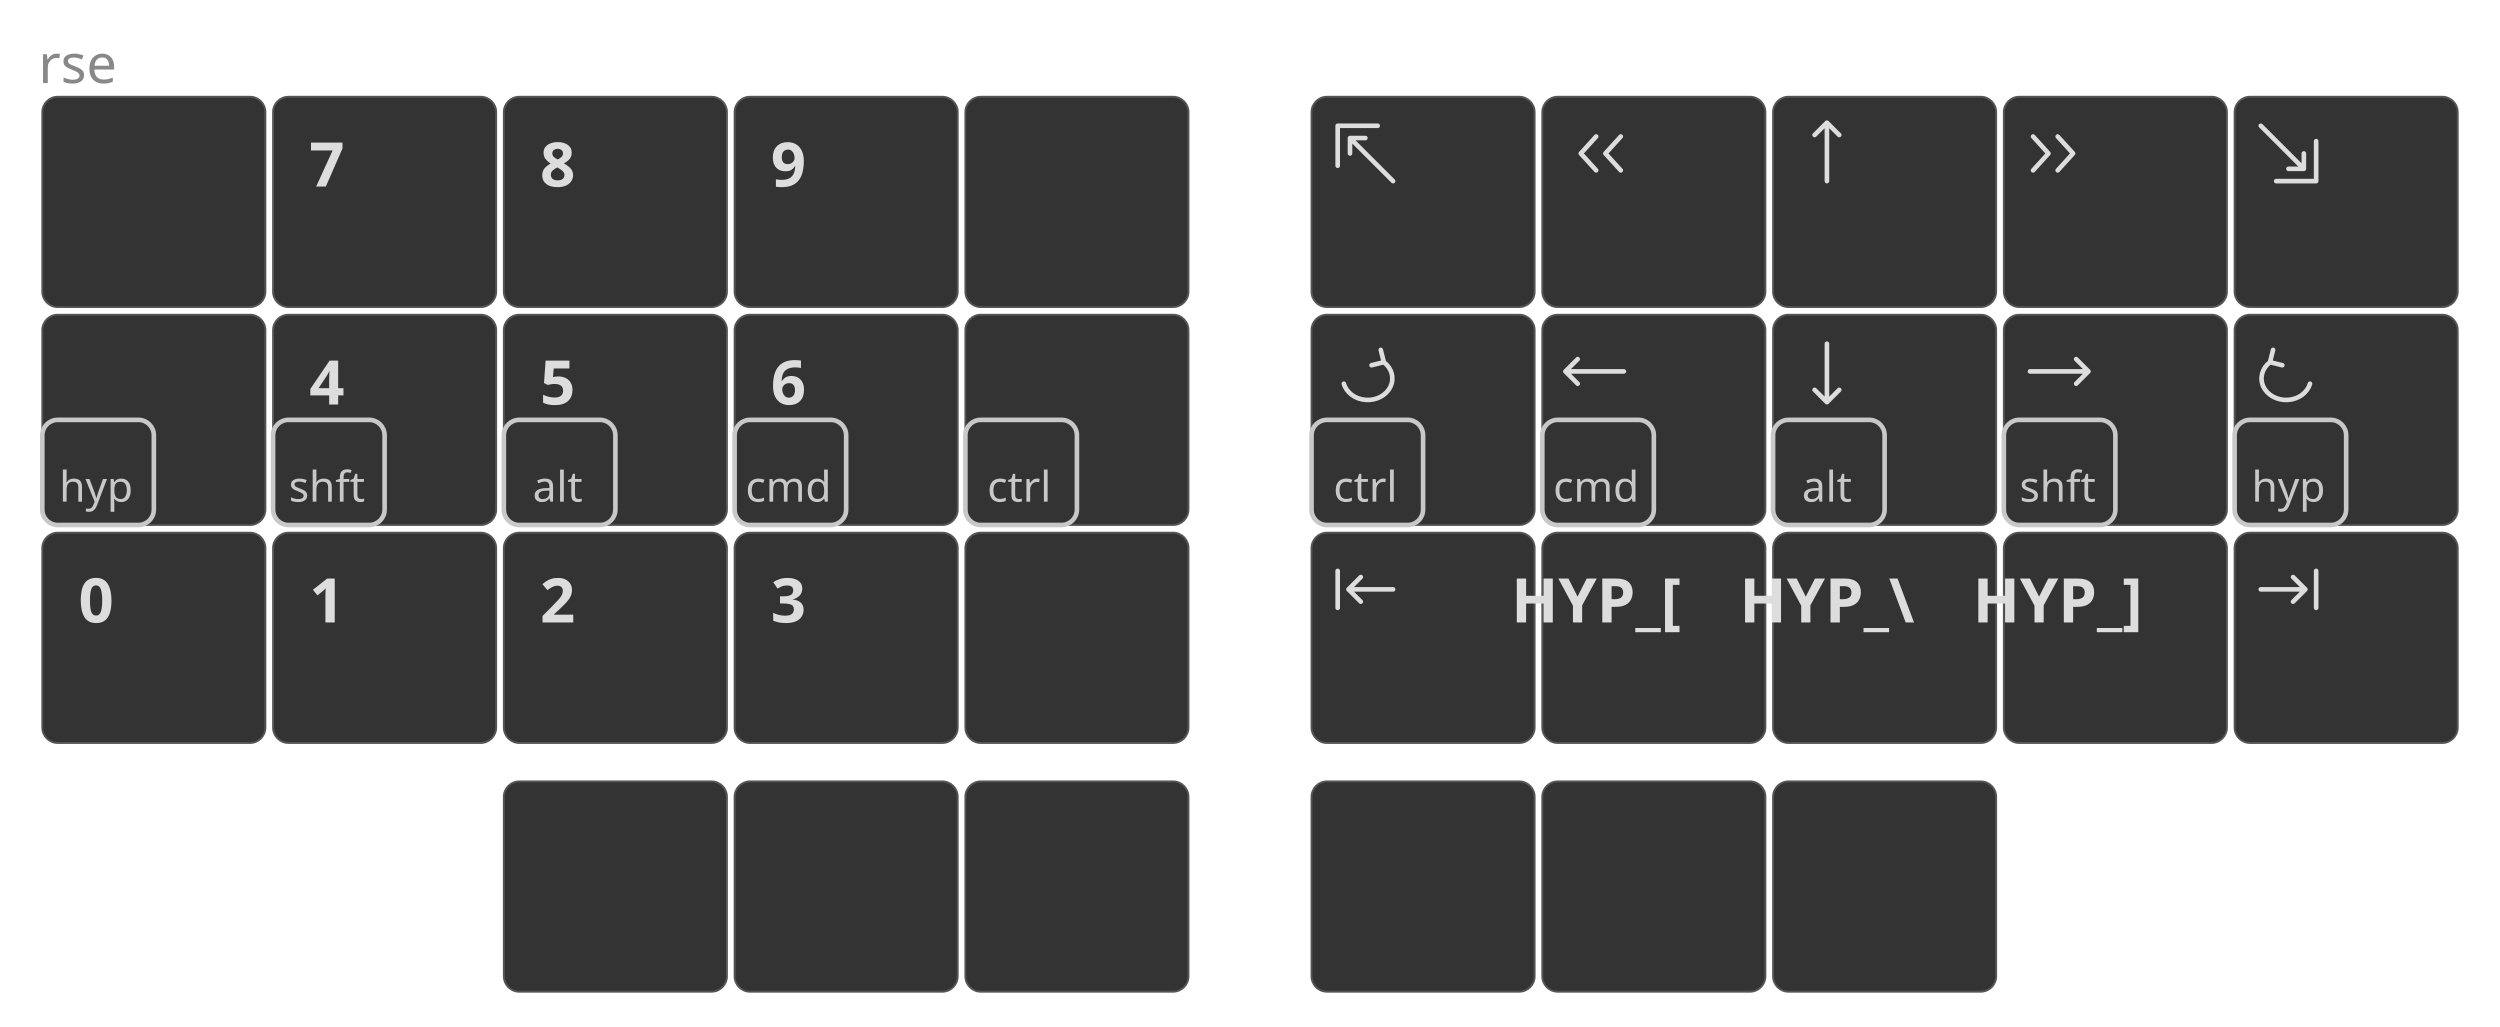
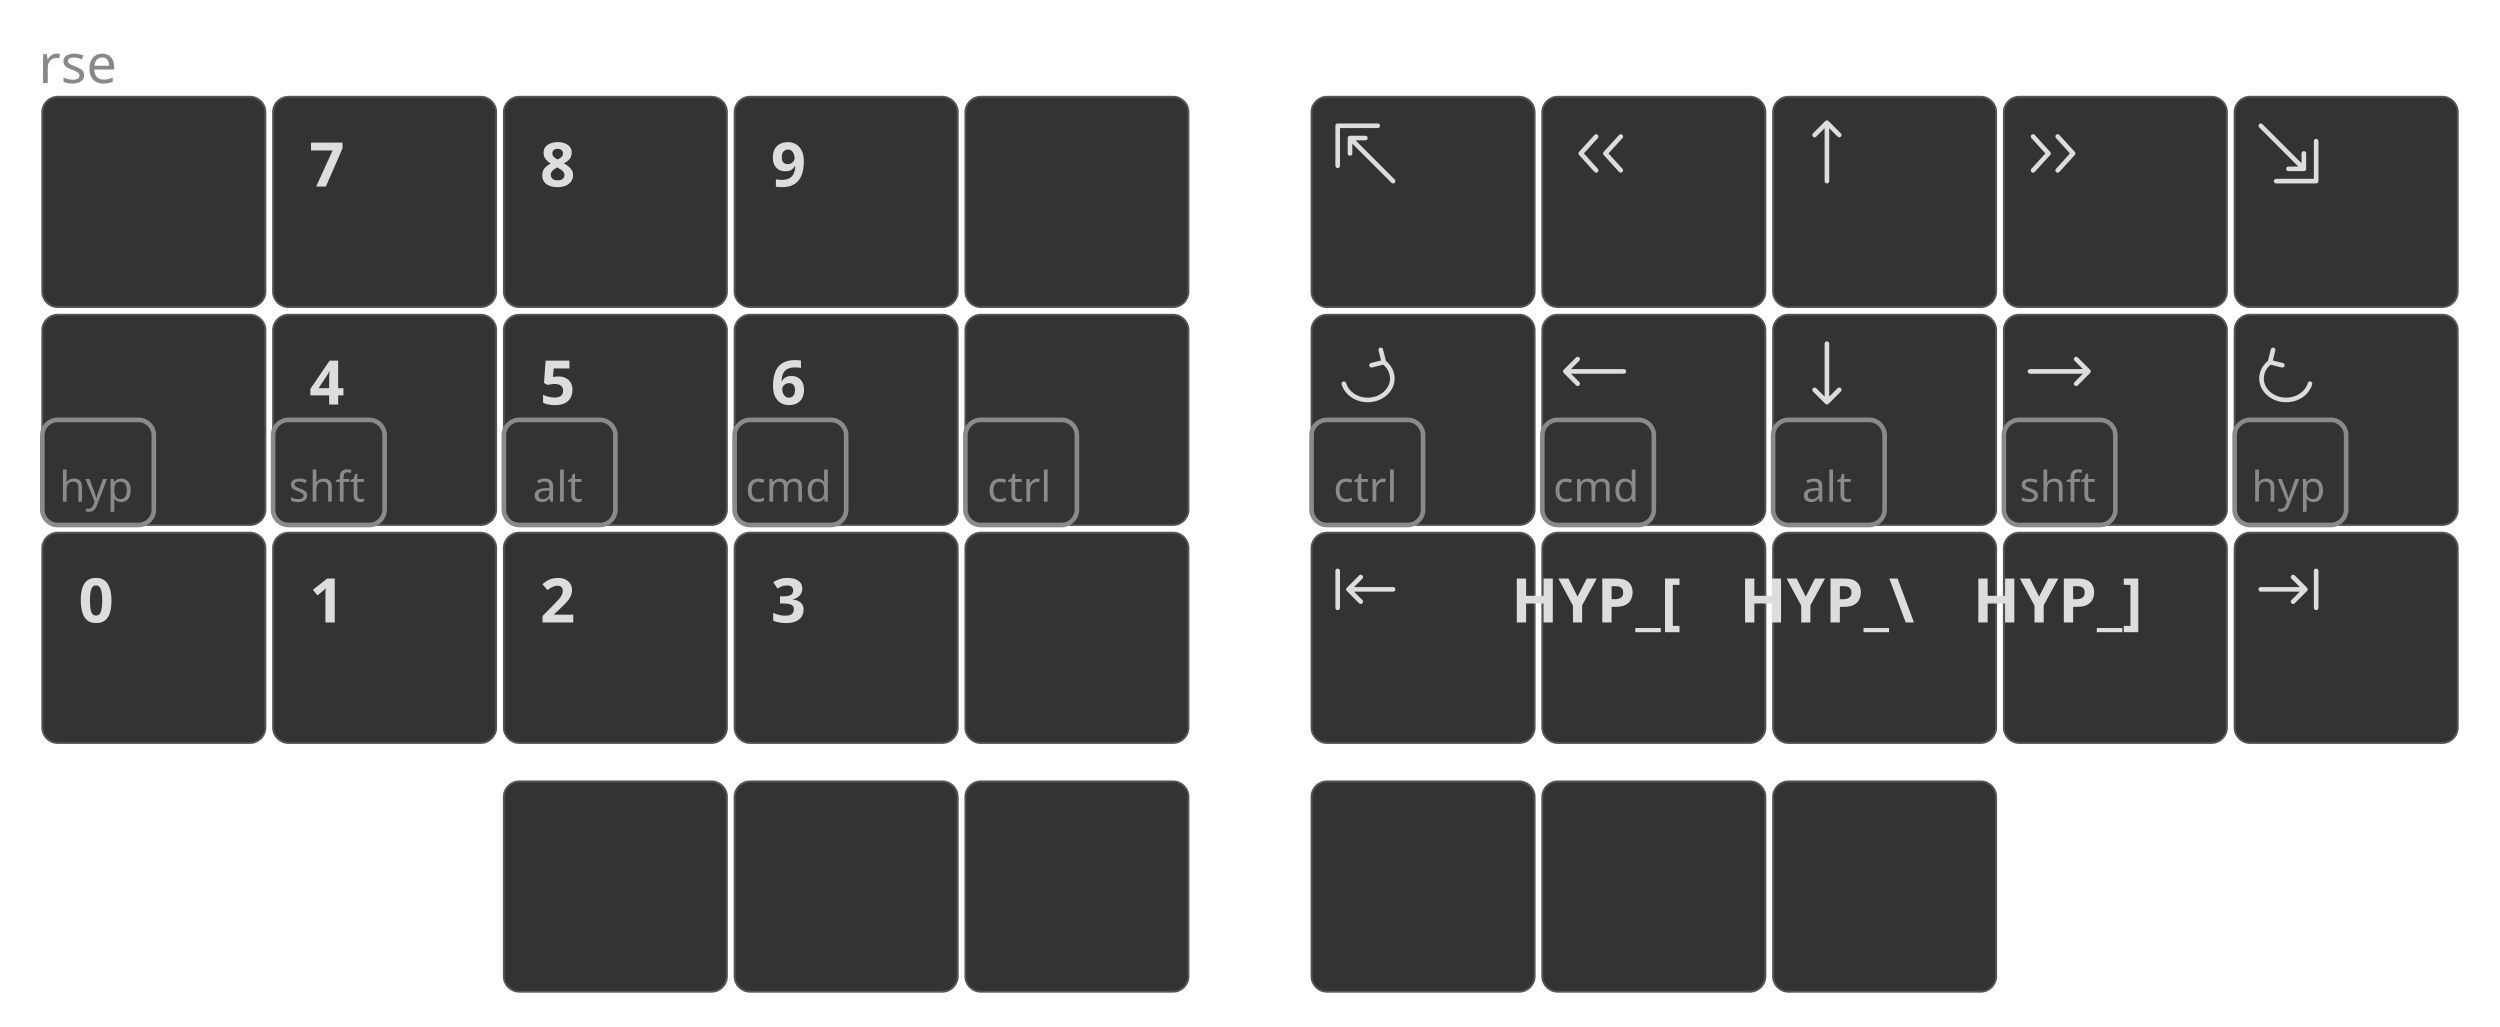
<svg xmlns="http://www.w3.org/2000/svg" class="keymap" width="650" height="267" viewBox="-10 -24 650.0 266.68">
  <style>svg.keymap { background: #1e1e2e; font-family: sans-serif; }
    rect.keycap { fill: #333333; stroke: #555555; stroke-width: 0.5px; }
    text { fill: #c8c8c8; text-anchor: middle; dominant-baseline: central; }
    text.base { font-size: 16px; font-weight: 600; fill: #dddddd; }
    text.hold { font-size: 11px; }
    text.sym { font-size: 13px; fill: #9999ff; }
    text.num { font-size: 13px; fill: #ee9944; }
    text.oneshot { font-size: 12px; font-weight: 600; }
    use.glyph { fill: none; stroke: #c8c8c8; stroke-width: 2.5px;
                stroke-linecap: round; stroke-linejoin: round; }
    use.glyph.base { stroke: #dddddd; stroke-width: 3px; }
    use.glyph.sym { stroke: #9999ff; }
    use.glyph.num { stroke: #ee9944; }
+     use.glyph.hold.tap-preferred.mod { stroke: #8a8a8a; }
+     use.glyph.hold.hold-preferred.mod, use.glyph.oneshot.mod { stroke: #d0d0d0; }
+     use.glyph.hold.hold-preferred.sym, use.glyph.oneshot.sym,
+     use.glyph.hold.hold-preferred.nav, use.glyph.oneshot.nav { stroke: #1a1a1a; }
+     use.glyph.hold.tap-preferred.sym { stroke: #9999ff; }
+     use.glyph.hold.tap-preferred.nav { stroke: #ee9944; }
    rect.hold-box { stroke-width: 1.2px; }
-     rect.hold-box.tap-preferred.mod { fill: none; stroke: #c8c8c8; }
+     rect.hold-box.tap-preferred.mod { fill: none; stroke: #8a8a8a; }
    rect.hold-box.tap-preferred.sym { fill: none; stroke: #9999ff; }
    rect.hold-box.tap-preferred.nav { fill: none; stroke: #ee9944; }
-     rect.hold-box.hold-preferred.mod { fill: #666666; stroke: #666666; }
+     rect.hold-box.hold-preferred.mod { fill: #4a4a4a; stroke: #4a4a4a; }
    rect.hold-box.hold-preferred.sym { fill: #6666bb; stroke: #6666bb; }
    rect.hold-box.hold-preferred.nav { fill: #aa7755; stroke: #aa7755; }
-     rect.hold-box.oneshot.mod { fill: #666666; stroke: #666666; }
+     rect.hold-box.oneshot.mod { fill: #4a4a4a; stroke: #4a4a4a; }
    rect.hold-box.oneshot.sym { fill: #6666bb; stroke: #6666bb; }
    rect.hold-box.oneshot.nav { fill: #aa7755; stroke: #aa7755; }
-     text.hold.hold-preferred.mod, text.oneshot.mod { fill: #eeeeee; font-weight: 700; }
+     text.hold.hold-preferred.mod, text.oneshot.mod { fill: #d0d0d0; font-weight: 700; }
    text.hold.hold-preferred.sym, text.oneshot.sym,
    text.hold.hold-preferred.nav, text.oneshot.nav { fill: #1a1a1a; font-weight: 700; }
-     text.hold.tap-preferred { fill: #c8c8c8; }
+     text.hold.tap-preferred { fill: #8a8a8a; }
    text.title { font-size: 14px; fill: #888888; text-anchor: start; }</style>
  <defs>
    <path id="glyph_backspace" class="symbol" transform="scale(0.4) translate(-24,-30)" d="M22,19l10,10 M22,29l10-10 M6,24l10,13h26v-26h-26z" />
    <path id="glyph_delete-word" class="symbol" transform="scale(0.4) translate(-24,-30)" d="M22,19l10,10 M22,29l10-10 M6,24l10,13h26v-26h-26z M6,17l-6,7,6,7" />
    <path id="glyph_return" class="symbol" transform="scale(0.4) translate(-24,-30)" d="M42,13V27H6 m8-8l-8,8l8,8" />
    <path id="glyph_space" class="symbol" transform="scale(0.4) translate(-24,-30)" d="M42,24V32H6V24" />
    <path id="glyph_escape" class="symbol" transform="scale(0.4) translate(-24,-30)" d="M24,24l-18-18 m0,10v-10h10 M24,6A18,18,0,1,1,6,24" />
    <path id="glyph_up" class="symbol" transform="scale(0.4) translate(-24,-30)" d="M24,42v-36 m-8,6l8-8l8,8" />
    <path id="glyph_down" class="symbol" transform="scale(0.4) translate(-24,-30)" d="M24,6v36 m-8,-6l8,8l8-8" />
    <path id="glyph_left" class="symbol" transform="scale(0.4) translate(-24,-30)" d="M42,24h-36 m6-8l-8,8l8,8" />
    <path id="glyph_right" class="symbol" transform="scale(0.4) translate(-24,-30)" d="M6,24h36 m-6-8l8,8l-8,8" />
    <path id="glyph_tab" class="symbol" transform="scale(0.4) translate(-24,-30)" d="M6,24h27 m-6-8l8,8l-8,8 M42,12V36" />
    <path id="glyph_btab" class="symbol" transform="scale(0.4) translate(-24,-30)" d="M42,24h-27 m6-8l-8,8l8,8 M6,12V36" />
    <path id="glyph_home" class="symbol" transform="scale(0.4) translate(-24,-30)" d="M42,42l-28-28 m0,10v-10h10 m8-8h-26v26" />
    <path id="glyph_end" class="symbol" transform="scale(0.4) translate(-24,-30)" d="M6,6l28,28 m0-10v10h-10 m-8,8h26v-26" />
    <path id="glyph_word-right" class="symbol" transform="scale(0.4) translate(-24,-30)" d="M8,13l10,11-10,11 M24,13l10,11-10,11" />
    <path id="glyph_word-left" class="symbol" transform="scale(0.4) translate(-24,-30)" d="M40,13l-10,11,10,11 M24,13l-10,11,10,11" />
    <path id="glyph_hist-fwd" class="symbol" transform="scale(0.4) translate(-24,-30)" d="M10,32A16,14,0,1,0,36,18 m-2,-8l2,8l-8,2" />
    <path id="glyph_hist-back" class="symbol" transform="scale(0.4) translate(-24,-30)" d="M38,32A16,14,0,1,1,12,18 m2,-8l-2,8l8,2" />
+     <path id="glyph_lwr" class="symbol" transform="scale(0.4) translate(-24,-30)" d="M16,8l4,32 M28,8l4,32 M8,18h32 M8,30h32" />
+     <path id="glyph_rse" class="symbol" transform="scale(0.4) translate(-24,-30)" d="M9,9h7v7h-7z M20,9h7v7h-7z M31,9h7v7h-7z M9,20h7v7h-7z M20,20h7v7h-7z M31,20h7v7h-7z M9,31h7v7h-7z M20,31h7v7h-7z M31,31h7v7h-7z" />
  </defs>
  <text class="title" x="0" y="-8">rse</text>
  <g transform="translate(0.00,0.00)">
    <rect class="keycap" x="1.0" y="1.0" width="58.0" height="54.67" rx="4.0" ry="4.0" />
  </g>
  <g transform="translate(60.00,0.00)">
    <rect class="keycap" x="1.0" y="1.0" width="58.0" height="54.67" rx="4.0" ry="4.0" />
    <text class="base" x="15.0" y="18.134">7</text>
  </g>
  <g transform="translate(120.00,0.00)">
    <rect class="keycap" x="1.0" y="1.0" width="58.0" height="54.67" rx="4.0" ry="4.0" />
    <text class="base" x="15.0" y="18.134">8</text>
  </g>
  <g transform="translate(180.00,0.00)">
    <rect class="keycap" x="1.0" y="1.0" width="58.0" height="54.67" rx="4.0" ry="4.0" />
    <text class="base" x="15.0" y="18.134">9</text>
  </g>
  <g transform="translate(240.00,0.00)">
    <rect class="keycap" x="1.0" y="1.0" width="58.0" height="54.67" rx="4.0" ry="4.0" />
  </g>
  <g transform="translate(330.00,0.00)">
    <rect class="keycap" x="1.0" y="1.0" width="58.0" height="54.67" rx="4.0" ry="4.0" />
    <use class="glyph base" href="#glyph_home" x="15.0" y="18.134" />
  </g>
  <g transform="translate(390.00,0.00)">
    <rect class="keycap" x="1.0" y="1.0" width="58.0" height="54.67" rx="4.0" ry="4.0" />
    <use class="glyph base" href="#glyph_word-left" x="15.0" y="18.134" />
  </g>
  <g transform="translate(450.00,0.00)">
    <rect class="keycap" x="1.0" y="1.0" width="58.0" height="54.67" rx="4.0" ry="4.0" />
    <use class="glyph base" href="#glyph_up" x="15.0" y="18.134" />
  </g>
  <g transform="translate(510.00,0.00)">
    <rect class="keycap" x="1.0" y="1.0" width="58.0" height="54.67" rx="4.0" ry="4.0" />
    <use class="glyph base" href="#glyph_word-right" x="15.0" y="18.134" />
  </g>
  <g transform="translate(570.00,0.00)">
    <rect class="keycap" x="1.0" y="1.0" width="58.0" height="54.67" rx="4.0" ry="4.0" />
    <use class="glyph base" href="#glyph_end" x="15.0" y="18.134" />
  </g>
  <g transform="translate(0.00,56.67)">
    <rect class="keycap" x="1.0" y="1.0" width="58.0" height="54.67" rx="4.0" ry="4.0" />
    <rect class="hold-box tap-preferred mod" x="1.0" y="28.335" width="29.0" height="27.335" rx="4.0" ry="4.0" />
    <text class="hold tap-preferred mod" x="15.0" y="45.336">hyp</text>
  </g>
  <g transform="translate(60.00,56.67)">
    <rect class="keycap" x="1.0" y="1.0" width="58.0" height="54.67" rx="4.0" ry="4.0" />
    <rect class="hold-box tap-preferred mod" x="1.0" y="28.335" width="29.0" height="27.335" rx="4.0" ry="4.0" />
    <text class="base" x="15.0" y="18.134">4</text>
    <text class="hold tap-preferred mod" x="15.0" y="45.336">shft</text>
  </g>
  <g transform="translate(120.00,56.67)">
    <rect class="keycap" x="1.0" y="1.0" width="58.0" height="54.67" rx="4.0" ry="4.0" />
    <rect class="hold-box tap-preferred mod" x="1.0" y="28.335" width="29.0" height="27.335" rx="4.0" ry="4.0" />
    <text class="base" x="15.0" y="18.134">5</text>
    <text class="hold tap-preferred mod" x="15.0" y="45.336">alt</text>
  </g>
  <g transform="translate(180.00,56.67)">
    <rect class="keycap" x="1.0" y="1.0" width="58.0" height="54.67" rx="4.0" ry="4.0" />
    <rect class="hold-box tap-preferred mod" x="1.0" y="28.335" width="29.0" height="27.335" rx="4.0" ry="4.0" />
    <text class="base" x="15.0" y="18.134">6</text>
    <text class="hold tap-preferred mod" x="15.0" y="45.336">cmd</text>
  </g>
  <g transform="translate(240.00,56.67)">
    <rect class="keycap" x="1.0" y="1.0" width="58.0" height="54.67" rx="4.0" ry="4.0" />
    <rect class="hold-box tap-preferred mod" x="1.0" y="28.335" width="29.0" height="27.335" rx="4.0" ry="4.0" />
    <text class="hold tap-preferred mod" x="15.0" y="45.336">ctrl</text>
  </g>
  <g transform="translate(330.00,56.67)">
    <rect class="keycap" x="1.0" y="1.0" width="58.0" height="54.67" rx="4.0" ry="4.0" />
    <rect class="hold-box tap-preferred mod" x="1.0" y="28.335" width="29.0" height="27.335" rx="4.0" ry="4.0" />
    <use class="glyph base" href="#glyph_hist-fwd" x="15.0" y="18.134" />
    <text class="hold tap-preferred mod" x="15.0" y="45.336">ctrl</text>
  </g>
  <g transform="translate(390.00,56.67)">
    <rect class="keycap" x="1.0" y="1.0" width="58.0" height="54.67" rx="4.0" ry="4.0" />
    <rect class="hold-box tap-preferred mod" x="1.0" y="28.335" width="29.0" height="27.335" rx="4.0" ry="4.0" />
    <use class="glyph base" href="#glyph_left" x="15.0" y="18.134" />
    <text class="hold tap-preferred mod" x="15.0" y="45.336">cmd</text>
  </g>
  <g transform="translate(450.00,56.67)">
    <rect class="keycap" x="1.0" y="1.0" width="58.0" height="54.67" rx="4.0" ry="4.0" />
    <rect class="hold-box tap-preferred mod" x="1.0" y="28.335" width="29.0" height="27.335" rx="4.0" ry="4.0" />
    <use class="glyph base" href="#glyph_down" x="15.0" y="18.134" />
    <text class="hold tap-preferred mod" x="15.0" y="45.336">alt</text>
  </g>
  <g transform="translate(510.00,56.67)">
    <rect class="keycap" x="1.0" y="1.0" width="58.0" height="54.67" rx="4.0" ry="4.0" />
    <rect class="hold-box tap-preferred mod" x="1.0" y="28.335" width="29.0" height="27.335" rx="4.0" ry="4.0" />
    <use class="glyph base" href="#glyph_right" x="15.0" y="18.134" />
    <text class="hold tap-preferred mod" x="15.0" y="45.336">shft</text>
  </g>
  <g transform="translate(570.00,56.67)">
    <rect class="keycap" x="1.0" y="1.0" width="58.0" height="54.67" rx="4.0" ry="4.0" />
    <rect class="hold-box tap-preferred mod" x="1.0" y="28.335" width="29.0" height="27.335" rx="4.0" ry="4.0" />
    <use class="glyph base" href="#glyph_hist-back" x="15.0" y="18.134" />
    <text class="hold tap-preferred mod" x="15.0" y="45.336">hyp</text>
  </g>
  <g transform="translate(0.00,113.34)">
    <rect class="keycap" x="1.0" y="1.0" width="58.0" height="54.67" rx="4.0" ry="4.0" />
    <text class="base" x="15.0" y="18.134">0</text>
  </g>
  <g transform="translate(60.00,113.34)">
    <rect class="keycap" x="1.0" y="1.0" width="58.0" height="54.67" rx="4.0" ry="4.0" />
    <text class="base" x="15.0" y="18.134">1</text>
  </g>
  <g transform="translate(120.00,113.34)">
    <rect class="keycap" x="1.0" y="1.0" width="58.0" height="54.67" rx="4.0" ry="4.0" />
    <text class="base" x="15.0" y="18.134">2</text>
  </g>
  <g transform="translate(180.00,113.34)">
    <rect class="keycap" x="1.0" y="1.0" width="58.0" height="54.67" rx="4.0" ry="4.0" />
    <text class="base" x="15.0" y="18.134">3</text>
  </g>
  <g transform="translate(240.00,113.34)">
    <rect class="keycap" x="1.0" y="1.0" width="58.0" height="54.67" rx="4.0" ry="4.0" />
  </g>
  <g transform="translate(330.00,113.34)">
    <rect class="keycap" x="1.0" y="1.0" width="58.0" height="54.67" rx="4.0" ry="4.0" />
    <use class="glyph base" href="#glyph_btab" x="15.0" y="18.134" />
  </g>
  <g transform="translate(390.00,113.34)">
    <rect class="keycap" x="1.0" y="1.0" width="58.0" height="54.67" rx="4.0" ry="4.0" />
    <text class="base" x="15.0" y="18.134">HYP_[</text>
  </g>
  <g transform="translate(450.00,113.34)">
    <rect class="keycap" x="1.0" y="1.0" width="58.0" height="54.67" rx="4.0" ry="4.0" />
    <text class="base" x="15.0" y="18.134">HYP_\</text>
  </g>
  <g transform="translate(510.00,113.34)">
    <rect class="keycap" x="1.0" y="1.0" width="58.0" height="54.67" rx="4.0" ry="4.0" />
    <text class="base" x="15.0" y="18.134">HYP_]</text>
  </g>
  <g transform="translate(570.00,113.34)">
    <rect class="keycap" x="1.0" y="1.0" width="58.0" height="54.67" rx="4.0" ry="4.0" />
    <use class="glyph base" href="#glyph_tab" x="15.0" y="18.134" />
  </g>
  <g transform="translate(120.00,178.01)">
    <rect class="keycap" x="1.0" y="1.0" width="58.0" height="54.67" rx="4.0" ry="4.0" />
  </g>
  <g transform="translate(180.00,178.01)">
    <rect class="keycap" x="1.0" y="1.0" width="58.0" height="54.67" rx="4.0" ry="4.0" />
  </g>
  <g transform="translate(240.00,178.01)">
    <rect class="keycap" x="1.0" y="1.0" width="58.0" height="54.67" rx="4.0" ry="4.0" />
  </g>
  <g transform="translate(330.00,178.01)">
    <rect class="keycap" x="1.0" y="1.0" width="58.0" height="54.67" rx="4.0" ry="4.0" />
  </g>
  <g transform="translate(390.00,178.01)">
    <rect class="keycap" x="1.0" y="1.0" width="58.0" height="54.67" rx="4.0" ry="4.0" />
  </g>
  <g transform="translate(450.00,178.01)">
    <rect class="keycap" x="1.0" y="1.0" width="58.0" height="54.67" rx="4.0" ry="4.0" />
  </g>
</svg>
